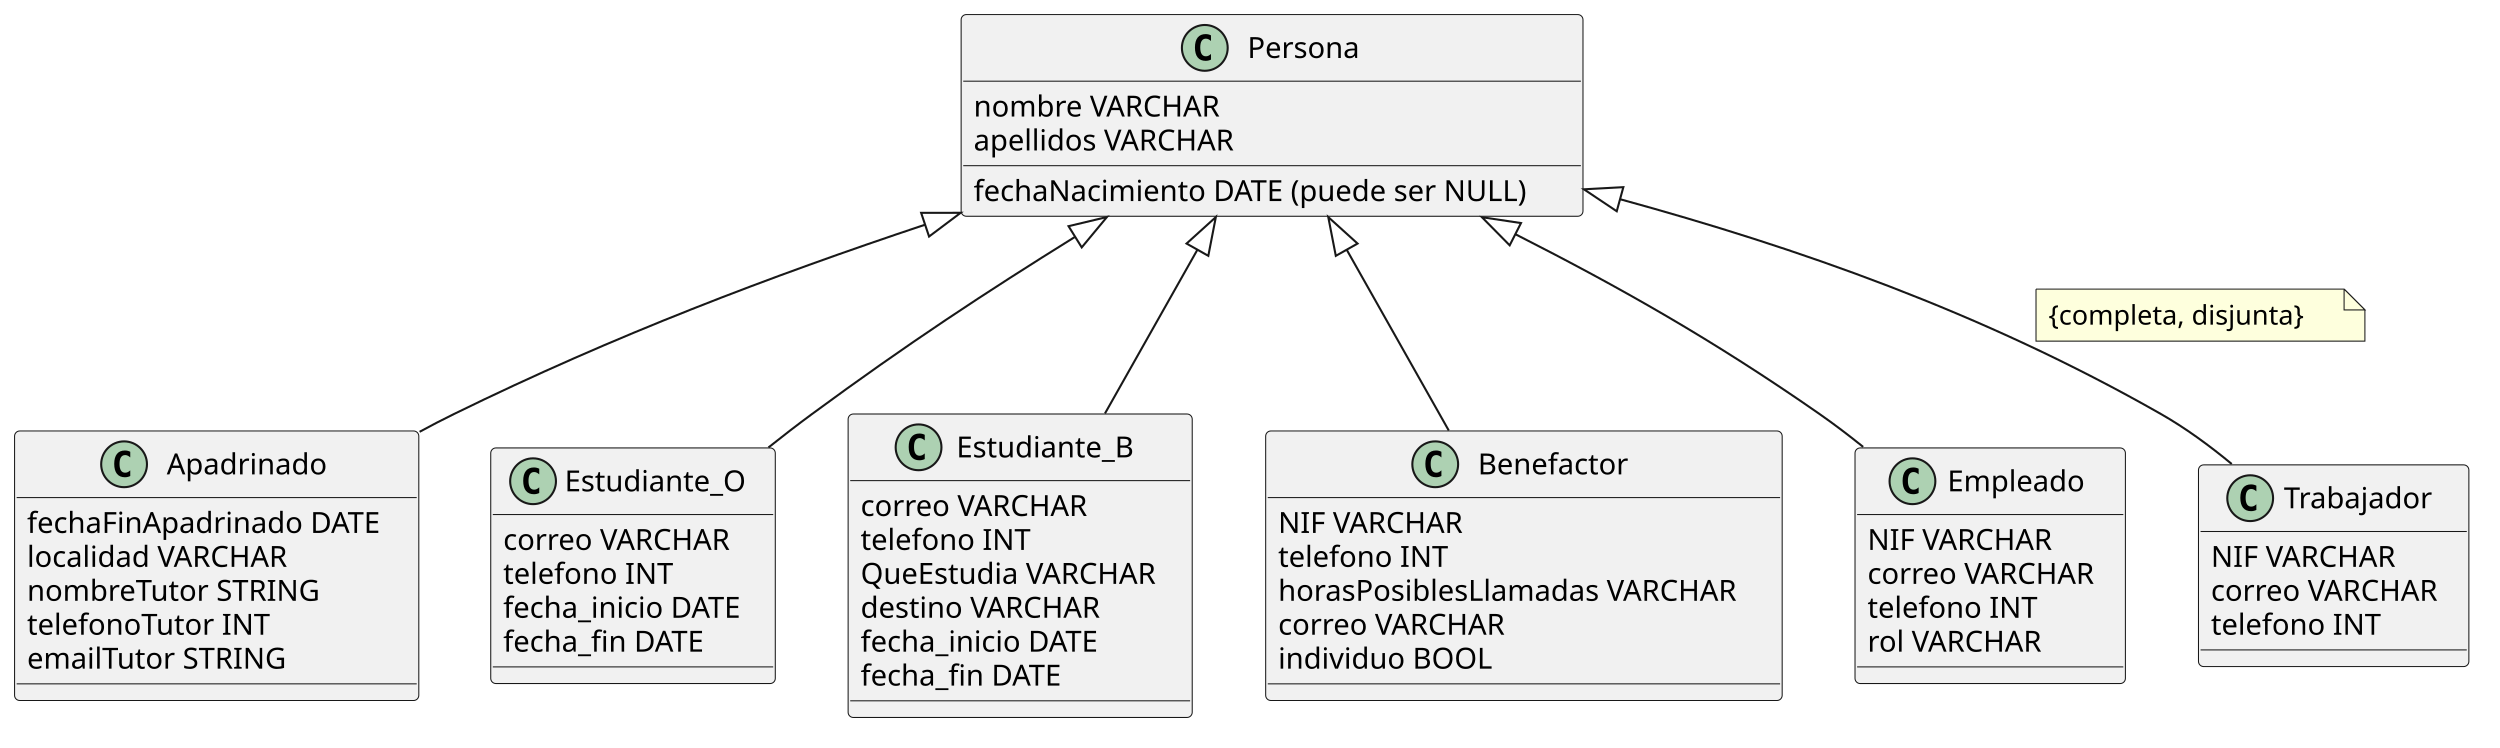
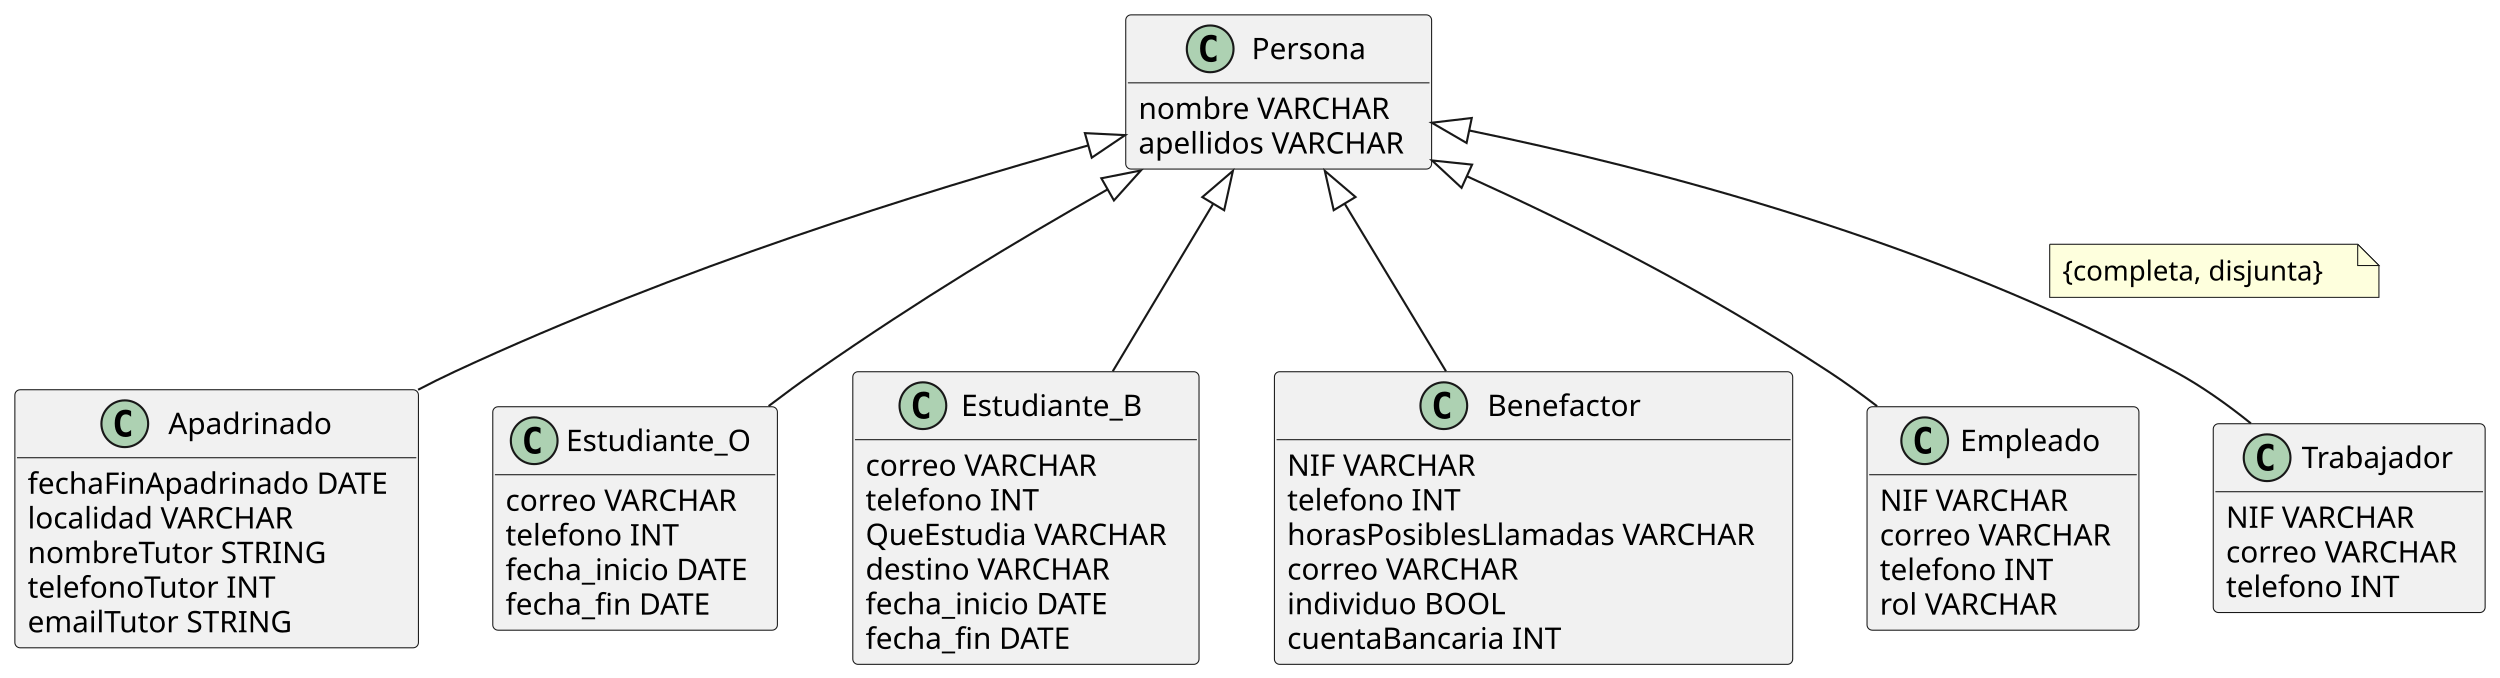
- <svg xmlns="http://www.w3.org/2000/svg" version="1.1" data-diagram-type="CLASS" style="width:1201px;height:359px;background:#FFFFFF;" width="1201px" height="359px" viewBox="0 0 1201 359" zoomAndPan="magnify" preserveAspectRatio="none" contentStyleType="text/css">
+ <svg xmlns="http://www.w3.org/2000/svg" contentStyleType="text/css" height="319px" preserveAspectRatio="none" style="width:1177px;height:319px;background:#FFFFFF;" version="1.1" viewBox="0 0 1177 319" width="1177px" zoomAndPan="magnify">
  <defs />
-   <g font-family="sans-serif" lengthAdjust="spacing">
-     <g class="entity" data-qualified-name="Persona" id="ent0001" data-source-line="1">
-       <rect x="461.73" y="7" width="298.733" height="96.891" fill="#F1F1F1" style="stroke:#181818;stroke-width:0.5;" rx="2.5" ry="2.5" />
-       <ellipse cx="578.785" cy="23" rx="11" ry="11" fill="#ADD1B2" style="stroke:#181818;stroke-width:1;" />
-       <path d="M581.754,28.641 Q581.176,28.938 580.535,29.078 Q579.895,29.234 579.191,29.234 Q576.691,29.234 575.363,27.594 Q574.051,25.938 574.051,22.813 Q574.051,19.688 575.363,18.031 Q576.691,16.375 579.191,16.375 Q579.895,16.375 580.535,16.531 Q581.191,16.688 581.754,16.984 L581.754,19.703 Q581.129,19.125 580.535,18.859 Q579.941,18.578 579.316,18.578 Q577.973,18.578 577.285,19.656 Q576.598,20.719 576.598,22.813 Q576.598,24.906 577.285,25.984 Q577.973,27.047 579.316,27.047 Q579.941,27.047 580.535,26.781 Q581.129,26.5 581.754,25.922 L581.754,28.641 Z " fill="#000" />
-       <text x="599.285" y="27.847" fill="#000" font-size="14" textLength="56.123">Persona</text>
-       <line x1="462.73" y1="39" x2="759.463" y2="39" style="stroke:#181818;stroke-width:0.5;" />
-       <text x="467.73" y="55.995" fill="#000" font-size="14" textLength="127.271">nombre VARCHAR</text>
-       <text x="467.73" y="72.292" fill="#000" font-size="14" textLength="135.434">apellidos VARCHAR</text>
-       <line x1="462.73" y1="79.594" x2="759.463" y2="79.594" style="stroke:#181818;stroke-width:0.5;" />
-       <text x="467.73" y="96.589" fill="#000" font-size="14" textLength="286.733">fechaNacimiento DATE (puede ser NULL)</text>
+   <g>
+     <g id="elem_Persona">
+       <rect codeLine="4" fill="#F1F1F1" height="72.594" id="Persona" rx="2.5" ry="2.5" style="stroke:#181818;stroke-width:0.5;" width="144" x="530" y="7" />
+       <ellipse cx="569.75" cy="23" fill="#ADD1B2" rx="11" ry="11" style="stroke:#181818;stroke-width:1.0;" />
+       <path d="M572.719,28.641 Q572.141,28.938 571.5,29.078 Q570.859,29.234 570.156,29.234 Q567.656,29.234 566.328,27.594 Q565.016,25.938 565.016,22.812 Q565.016,19.688 566.328,18.031 Q567.656,16.375 570.156,16.375 Q570.859,16.375 571.5,16.531 Q572.156,16.688 572.719,16.984 L572.719,19.703 Q572.094,19.125 571.5,18.859 Q570.906,18.578 570.281,18.578 Q568.938,18.578 568.25,19.656 Q567.562,20.719 567.562,22.812 Q567.562,24.906 568.25,25.984 Q568.938,27.047 570.281,27.047 Q570.906,27.047 571.5,26.781 Q572.094,26.5 572.719,25.922 L572.719,28.641 Z " fill="#000000" />
+       <text fill="#000000" font-family="sans-serif" font-size="14" lengthAdjust="spacing" textLength="57" x="589.25" y="27.847">Persona</text>
+       <line style="stroke:#181818;stroke-width:0.5;" x1="531" x2="673" y1="39" y2="39" />
+       <text fill="#000000" font-family="sans-serif" font-size="14" lengthAdjust="spacing" textLength="125" x="536" y="55.995">nombre VARCHAR</text>
+       <text fill="#000000" font-family="sans-serif" font-size="14" lengthAdjust="spacing" textLength="132" x="536" y="72.292">apellidos VARCHAR</text>
    </g>
-     <g class="entity" data-qualified-name="Apadrinado" id="ent0002" data-source-line="8">
-       <rect x="7" y="207.04" width="194.191" height="129.484" fill="#F1F1F1" style="stroke:#181818;stroke-width:0.5;" rx="2.5" ry="2.5" />
-       <ellipse cx="59.606" cy="223.04" rx="11" ry="11" fill="#ADD1B2" style="stroke:#181818;stroke-width:1;" />
-       <path d="M62.575,228.681 Q61.997,228.978 61.356,229.118 Q60.715,229.274 60.012,229.274 Q57.512,229.274 56.184,227.634 Q54.872,225.978 54.872,222.853 Q54.872,219.728 56.184,218.071 Q57.512,216.415 60.012,216.415 Q60.715,216.415 61.356,216.571 Q62.012,216.728 62.575,217.024 L62.575,219.743 Q61.95,219.165 61.356,218.899 Q60.762,218.618 60.137,218.618 Q58.793,218.618 58.106,219.696 Q57.418,220.759 57.418,222.853 Q57.418,224.946 58.106,226.024 Q58.793,227.087 60.137,227.087 Q60.762,227.087 61.356,226.821 Q61.95,226.54 62.575,225.962 L62.575,228.681 Z " fill="#000" />
-       <text x="80.106" y="227.887" fill="#000" font-size="14" textLength="80.479">Apadrinado</text>
-       <line x1="8" y1="239.04" x2="200.191" y2="239.04" style="stroke:#181818;stroke-width:0.5;" />
-       <text x="13" y="256.035" fill="#000" font-size="14" textLength="182.191">fechaFinApadrinado DATE</text>
-       <text x="13" y="272.332" fill="#000" font-size="14" textLength="135.803">localidad VARCHAR</text>
-       <text x="13" y="288.629" fill="#000" font-size="14" textLength="148.634">nombreTutor STRING</text>
-       <text x="13" y="304.926" fill="#000" font-size="14" textLength="122.377">telefonoTutor INT</text>
-       <text x="13" y="321.223" fill="#000" font-size="14" textLength="132.911">emailTutor STRING</text>
-       <line x1="8" y1="328.524" x2="200.191" y2="328.524" style="stroke:#181818;stroke-width:0.5;" />
+     <g id="elem_Apadrinado">
+       <rect codeLine="59" fill="#F1F1F1" height="121.484" id="Apadrinado" rx="2.5" ry="2.5" style="stroke:#181818;stroke-width:0.5;" width="190" x="7" y="183.5" />
+       <ellipse cx="58.75" cy="199.5" fill="#ADD1B2" rx="11" ry="11" style="stroke:#181818;stroke-width:1.0;" />
+       <path d="M61.719,205.141 Q61.141,205.438 60.5,205.578 Q59.859,205.734 59.156,205.734 Q56.656,205.734 55.328,204.094 Q54.016,202.438 54.016,199.312 Q54.016,196.188 55.328,194.531 Q56.656,192.875 59.156,192.875 Q59.859,192.875 60.5,193.031 Q61.156,193.188 61.719,193.484 L61.719,196.203 Q61.094,195.625 60.5,195.359 Q59.906,195.078 59.281,195.078 Q57.938,195.078 57.25,196.156 Q56.562,197.219 56.562,199.312 Q56.562,201.406 57.25,202.484 Q57.938,203.547 59.281,203.547 Q59.906,203.547 60.5,203.281 Q61.094,203 61.719,202.422 L61.719,205.141 Z " fill="#000000" />
+       <text fill="#000000" font-family="sans-serif" font-size="14" lengthAdjust="spacing" textLength="78" x="79.25" y="204.347">Apadrinado</text>
+       <line style="stroke:#181818;stroke-width:0.5;" x1="8" x2="196" y1="215.5" y2="215.5" />
+       <text fill="#000000" font-family="sans-serif" font-size="14" lengthAdjust="spacing" textLength="178" x="13" y="232.495">fechaFinApadrinado DATE</text>
+       <text fill="#000000" font-family="sans-serif" font-size="14" lengthAdjust="spacing" textLength="131" x="13" y="248.792">localidad VARCHAR</text>
+       <text fill="#000000" font-family="sans-serif" font-size="14" lengthAdjust="spacing" textLength="147" x="13" y="265.089">nombreTutor STRING</text>
+       <text fill="#000000" font-family="sans-serif" font-size="14" lengthAdjust="spacing" textLength="120" x="13" y="281.386">telefonoTutor INT</text>
+       <text fill="#000000" font-family="sans-serif" font-size="14" lengthAdjust="spacing" textLength="129" x="13" y="297.683">emailTutor STRING</text>
    </g>
-     <g class="entity" data-qualified-name="Estudiante_O" id="ent0004" data-source-line="9">
-       <rect x="235.75" y="215.19" width="136.701" height="113.188" fill="#F1F1F1" style="stroke:#181818;stroke-width:0.5;" rx="2.5" ry="2.5" />
-       <ellipse cx="256.082" cy="231.19" rx="11" ry="11" fill="#ADD1B2" style="stroke:#181818;stroke-width:1;" />
-       <path d="M259.051,236.831 Q258.473,237.128 257.832,237.268 Q257.191,237.424 256.488,237.424 Q253.988,237.424 252.66,235.784 Q251.348,234.128 251.348,231.003 Q251.348,227.878 252.66,226.221 Q253.988,224.565 256.488,224.565 Q257.191,224.565 257.832,224.721 Q258.488,224.878 259.051,225.174 L259.051,227.893 Q258.426,227.315 257.832,227.049 Q257.238,226.768 256.613,226.768 Q255.269,226.768 254.582,227.846 Q253.894,228.909 253.894,231.003 Q253.894,233.096 254.582,234.174 Q255.269,235.237 256.613,235.237 Q257.238,235.237 257.832,234.971 Q258.426,234.69 259.051,234.112 L259.051,236.831 Z " fill="#000" />
-       <text x="271.267" y="236.037" fill="#000" font-size="14" textLength="92.853">Estudiante_O</text>
-       <line x1="236.75" y1="247.19" x2="371.451" y2="247.19" style="stroke:#181818;stroke-width:0.5;" />
-       <text x="241.75" y="264.185" fill="#000" font-size="14" textLength="117.893">correo VARCHAR</text>
-       <text x="241.75" y="280.482" fill="#000" font-size="14" textLength="85.142">telefono INT</text>
-       <text x="241.75" y="296.779" fill="#000" font-size="14" textLength="124.701">fecha_inicio DATE</text>
-       <text x="241.75" y="313.076" fill="#000" font-size="14" textLength="105.588">fecha_fin DATE</text>
-       <line x1="236.75" y1="320.378" x2="371.451" y2="320.378" style="stroke:#181818;stroke-width:0.5;" />
+     <g id="elem_Estudiante_O">
+       <rect codeLine="52" fill="#F1F1F1" height="105.188" id="Estudiante_O" rx="2.5" ry="2.5" style="stroke:#181818;stroke-width:0.5;" width="134" x="232" y="191.5" />
+       <ellipse cx="251.5" cy="207.5" fill="#ADD1B2" rx="11" ry="11" style="stroke:#181818;stroke-width:1.0;" />
+       <path d="M254.469,213.141 Q253.891,213.438 253.25,213.578 Q252.609,213.734 251.906,213.734 Q249.406,213.734 248.078,212.094 Q246.766,210.438 246.766,207.312 Q246.766,204.188 248.078,202.531 Q249.406,200.875 251.906,200.875 Q252.609,200.875 253.25,201.031 Q253.906,201.188 254.469,201.484 L254.469,204.203 Q253.844,203.625 253.25,203.359 Q252.656,203.078 252.031,203.078 Q250.688,203.078 250,204.156 Q249.312,205.219 249.312,207.312 Q249.312,209.406 250,210.484 Q250.688,211.547 252.031,211.547 Q252.656,211.547 253.25,211.281 Q253.844,211 254.469,210.422 L254.469,213.141 Z " fill="#000000" />
+       <text fill="#000000" font-family="sans-serif" font-size="14" lengthAdjust="spacing" textLength="92" x="266.5" y="212.347">Estudiante_O</text>
+       <line style="stroke:#181818;stroke-width:0.5;" x1="233" x2="365" y1="223.5" y2="223.5" />
+       <text fill="#000000" font-family="sans-serif" font-size="14" lengthAdjust="spacing" textLength="116" x="238" y="240.495">correo VARCHAR</text>
+       <text fill="#000000" font-family="sans-serif" font-size="14" lengthAdjust="spacing" textLength="83" x="238" y="256.792">telefono INT</text>
+       <text fill="#000000" font-family="sans-serif" font-size="14" lengthAdjust="spacing" textLength="122" x="238" y="273.089">fecha_inicio DATE</text>
+       <text fill="#000000" font-family="sans-serif" font-size="14" lengthAdjust="spacing" textLength="103" x="238" y="289.386">fecha_fin DATE</text>
    </g>
-     <g class="entity" data-qualified-name="Estudiante_B" id="ent0006" data-source-line="10">
-       <rect x="407.44" y="198.89" width="165.303" height="145.781" fill="#F1F1F1" style="stroke:#181818;stroke-width:0.5;" rx="2.5" ry="2.5" />
-       <ellipse cx="441.279" cy="214.89" rx="11" ry="11" fill="#ADD1B2" style="stroke:#181818;stroke-width:1;" />
-       <path d="M444.248,220.531 Q443.67,220.828 443.029,220.968 Q442.389,221.124 441.686,221.124 Q439.186,221.124 437.857,219.484 Q436.545,217.828 436.545,214.703 Q436.545,211.578 437.857,209.921 Q439.186,208.265 441.686,208.265 Q442.389,208.265 443.029,208.421 Q443.686,208.578 444.248,208.874 L444.248,211.593 Q443.623,211.015 443.029,210.749 Q442.436,210.468 441.811,210.468 Q440.467,210.468 439.779,211.546 Q439.092,212.609 439.092,214.703 Q439.092,216.796 439.779,217.874 Q440.467,218.937 441.811,218.937 Q442.436,218.937 443.029,218.671 Q443.623,218.39 444.248,217.812 L444.248,220.531 Z " fill="#000" />
-       <text x="459.466" y="219.737" fill="#000" font-size="14" textLength="91.438">Estudiante_B</text>
-       <line x1="408.44" y1="230.89" x2="571.743" y2="230.89" style="stroke:#181818;stroke-width:0.5;" />
-       <text x="413.44" y="247.885" fill="#000" font-size="14" textLength="117.893">correo VARCHAR</text>
-       <text x="413.44" y="264.182" fill="#000" font-size="14" textLength="85.142">telefono INT</text>
-       <text x="413.44" y="280.479" fill="#000" font-size="14" textLength="153.303">QueEstudia VARCHAR</text>
-       <text x="413.44" y="296.776" fill="#000" font-size="14" textLength="124.551">destino VARCHAR</text>
-       <text x="413.44" y="313.073" fill="#000" font-size="14" textLength="124.701">fecha_inicio DATE</text>
-       <text x="413.44" y="329.369" fill="#000" font-size="14" textLength="105.588">fecha_fin DATE</text>
-       <line x1="408.44" y1="336.671" x2="571.743" y2="336.671" style="stroke:#181818;stroke-width:0.5;" />
+     <g id="elem_Estudiante_B">
+       <rect codeLine="43" fill="#F1F1F1" height="137.781" id="Estudiante_B" rx="2.5" ry="2.5" style="stroke:#181818;stroke-width:0.5;" width="163" x="401.5" y="175" />
+       <ellipse cx="434.5" cy="191" fill="#ADD1B2" rx="11" ry="11" style="stroke:#181818;stroke-width:1.0;" />
+       <path d="M437.469,196.641 Q436.891,196.938 436.25,197.078 Q435.609,197.234 434.906,197.234 Q432.406,197.234 431.078,195.594 Q429.766,193.938 429.766,190.812 Q429.766,187.688 431.078,186.031 Q432.406,184.375 434.906,184.375 Q435.609,184.375 436.25,184.531 Q436.906,184.688 437.469,184.984 L437.469,187.703 Q436.844,187.125 436.25,186.859 Q435.656,186.578 435.031,186.578 Q433.688,186.578 433,187.656 Q432.312,188.719 432.312,190.812 Q432.312,192.906 433,193.984 Q433.688,195.047 435.031,195.047 Q435.656,195.047 436.25,194.781 Q436.844,194.5 437.469,193.922 L437.469,196.641 Z " fill="#000000" />
+       <text fill="#000000" font-family="sans-serif" font-size="14" lengthAdjust="spacing" textLength="91" x="452.5" y="195.847">Estudiante_B</text>
+       <line style="stroke:#181818;stroke-width:0.5;" x1="402.5" x2="563.5" y1="207" y2="207" />
+       <text fill="#000000" font-family="sans-serif" font-size="14" lengthAdjust="spacing" textLength="116" x="407.5" y="223.995">correo VARCHAR</text>
+       <text fill="#000000" font-family="sans-serif" font-size="14" lengthAdjust="spacing" textLength="83" x="407.5" y="240.292">telefono INT</text>
+       <text fill="#000000" font-family="sans-serif" font-size="14" lengthAdjust="spacing" textLength="151" x="407.5" y="256.589">QueEstudia VARCHAR</text>
+       <text fill="#000000" font-family="sans-serif" font-size="14" lengthAdjust="spacing" textLength="123" x="407.5" y="272.886">destino VARCHAR</text>
+       <text fill="#000000" font-family="sans-serif" font-size="14" lengthAdjust="spacing" textLength="122" x="407.5" y="289.183">fecha_inicio DATE</text>
+       <text fill="#000000" font-family="sans-serif" font-size="14" lengthAdjust="spacing" textLength="103" x="407.5" y="305.479">fecha_fin DATE</text>
    </g>
-     <g class="entity" data-qualified-name="Benefactor" id="ent0008" data-source-line="11">
-       <rect x="608.03" y="207.04" width="248.127" height="129.484" fill="#F1F1F1" style="stroke:#181818;stroke-width:0.5;" rx="2.5" ry="2.5" />
-       <ellipse cx="689.484" cy="223.04" rx="11" ry="11" fill="#ADD1B2" style="stroke:#181818;stroke-width:1;" />
-       <path d="M692.452,228.681 Q691.874,228.978 691.234,229.118 Q690.593,229.274 689.89,229.274 Q687.39,229.274 686.062,227.634 Q684.749,225.978 684.749,222.853 Q684.749,219.728 686.062,218.071 Q687.39,216.415 689.89,216.415 Q690.593,216.415 691.234,216.571 Q691.89,216.728 692.452,217.024 L692.452,219.743 Q691.827,219.165 691.234,218.899 Q690.64,218.618 690.015,218.618 Q688.671,218.618 687.984,219.696 Q687.296,220.759 687.296,222.853 Q687.296,224.946 687.984,226.024 Q688.671,227.087 690.015,227.087 Q690.64,227.087 691.234,226.821 Q691.827,226.54 692.452,225.962 L692.452,228.681 Z " fill="#000" />
-       <text x="709.984" y="227.887" fill="#000" font-size="14" textLength="76.72">Benefactor</text>
-       <line x1="609.03" y1="239.04" x2="855.157" y2="239.04" style="stroke:#181818;stroke-width:0.5;" />
-       <text x="614.03" y="256.035" fill="#000" font-size="14" textLength="95.594">NIF VARCHAR</text>
-       <text x="614.03" y="272.332" fill="#000" font-size="14" textLength="85.142">telefono INT</text>
-       <text x="614.03" y="288.629" fill="#000" font-size="14" textLength="236.127">horasPosiblesLlamadas VARCHAR</text>
-       <text x="614.03" y="304.926" fill="#000" font-size="14" textLength="117.893">correo VARCHAR</text>
-       <text x="614.03" y="321.223" fill="#000" font-size="14" textLength="107.933">individuo BOOL</text>
-       <line x1="609.03" y1="328.524" x2="855.157" y2="328.524" style="stroke:#181818;stroke-width:0.5;" />
+     <g id="elem_Benefactor">
+       <rect codeLine="34" fill="#F1F1F1" height="137.781" id="Benefactor" rx="2.5" ry="2.5" style="stroke:#181818;stroke-width:0.5;" width="244" x="600" y="175" />
+       <ellipse cx="679.75" cy="191" fill="#ADD1B2" rx="11" ry="11" style="stroke:#181818;stroke-width:1.0;" />
+       <path d="M682.719,196.641 Q682.141,196.938 681.5,197.078 Q680.859,197.234 680.156,197.234 Q677.656,197.234 676.328,195.594 Q675.016,193.938 675.016,190.812 Q675.016,187.688 676.328,186.031 Q677.656,184.375 680.156,184.375 Q680.859,184.375 681.5,184.531 Q682.156,184.688 682.719,184.984 L682.719,187.703 Q682.094,187.125 681.5,186.859 Q680.906,186.578 680.281,186.578 Q678.938,186.578 678.25,187.656 Q677.562,188.719 677.562,190.812 Q677.562,192.906 678.25,193.984 Q678.938,195.047 680.281,195.047 Q680.906,195.047 681.5,194.781 Q682.094,194.5 682.719,193.922 L682.719,196.641 Z " fill="#000000" />
+       <text fill="#000000" font-family="sans-serif" font-size="14" lengthAdjust="spacing" textLength="76" x="700.25" y="195.847">Benefactor</text>
+       <line style="stroke:#181818;stroke-width:0.5;" x1="601" x2="843" y1="207" y2="207" />
+       <text fill="#000000" font-family="sans-serif" font-size="14" lengthAdjust="spacing" textLength="92" x="606" y="223.995">NIF VARCHAR</text>
+       <text fill="#000000" font-family="sans-serif" font-size="14" lengthAdjust="spacing" textLength="83" x="606" y="240.292">telefono INT</text>
+       <text fill="#000000" font-family="sans-serif" font-size="14" lengthAdjust="spacing" textLength="232" x="606" y="256.589">horasPosiblesLlamadas VARCHAR</text>
+       <text fill="#000000" font-family="sans-serif" font-size="14" lengthAdjust="spacing" textLength="116" x="606" y="272.886">correo VARCHAR</text>
+       <text fill="#000000" font-family="sans-serif" font-size="14" lengthAdjust="spacing" textLength="104" x="606" y="289.183">individuo BOOL</text>
+       <text fill="#000000" font-family="sans-serif" font-size="14" lengthAdjust="spacing" textLength="133" x="606" y="305.479">cuentaBancaria INT</text>
    </g>
-     <g class="entity" data-qualified-name="Empleado" id="ent0010" data-source-line="12">
-       <rect x="891.15" y="215.19" width="129.893" height="113.188" fill="#F1F1F1" style="stroke:#181818;stroke-width:0.5;" rx="2.5" ry="2.5" />
-       <ellipse cx="918.745" cy="231.19" rx="11" ry="11" fill="#ADD1B2" style="stroke:#181818;stroke-width:1;" />
-       <path d="M921.713,236.831 Q921.135,237.128 920.495,237.268 Q919.854,237.424 919.151,237.424 Q916.651,237.424 915.323,235.784 Q914.01,234.128 914.01,231.003 Q914.01,227.878 915.323,226.221 Q916.651,224.565 919.151,224.565 Q919.854,224.565 920.495,224.721 Q921.151,224.878 921.713,225.174 L921.713,227.893 Q921.088,227.315 920.495,227.049 Q919.901,226.768 919.276,226.768 Q917.932,226.768 917.245,227.846 Q916.557,228.909 916.557,231.003 Q916.557,233.096 917.245,234.174 Q917.932,235.237 919.276,235.237 Q919.901,235.237 920.495,234.971 Q921.088,234.69 921.713,234.112 L921.713,236.831 Z " fill="#000" />
-       <text x="935.544" y="236.037" fill="#000" font-size="14" textLength="69.904">Empleado</text>
-       <line x1="892.15" y1="247.19" x2="1020.043" y2="247.19" style="stroke:#181818;stroke-width:0.5;" />
-       <text x="897.15" y="264.185" fill="#000" font-size="14" textLength="95.594">NIF VARCHAR</text>
-       <text x="897.15" y="280.482" fill="#000" font-size="14" textLength="117.893">correo VARCHAR</text>
-       <text x="897.15" y="296.779" fill="#000" font-size="14" textLength="85.142">telefono INT</text>
-       <text x="897.15" y="313.076" fill="#000" font-size="14" textLength="91.15">rol VARCHAR</text>
-       <line x1="892.15" y1="320.378" x2="1020.043" y2="320.378" style="stroke:#181818;stroke-width:0.5;" />
+     <g id="elem_Empleado">
+       <rect codeLine="27" fill="#F1F1F1" height="105.188" id="Empleado" rx="2.5" ry="2.5" style="stroke:#181818;stroke-width:0.5;" width="128" x="879" y="191.5" />
+       <ellipse cx="906.15" cy="207.5" fill="#ADD1B2" rx="11" ry="11" style="stroke:#181818;stroke-width:1.0;" />
+       <path d="M909.119,213.141 Q908.541,213.438 907.9,213.578 Q907.259,213.734 906.556,213.734 Q904.056,213.734 902.728,212.094 Q901.416,210.438 901.416,207.312 Q901.416,204.188 902.728,202.531 Q904.056,200.875 906.556,200.875 Q907.259,200.875 907.9,201.031 Q908.556,201.188 909.119,201.484 L909.119,204.203 Q908.494,203.625 907.9,203.359 Q907.306,203.078 906.681,203.078 Q905.337,203.078 904.65,204.156 Q903.962,205.219 903.962,207.312 Q903.962,209.406 904.65,210.484 Q905.337,211.547 906.681,211.547 Q907.306,211.547 907.9,211.281 Q908.494,211 909.119,210.422 L909.119,213.141 Z " fill="#000000" />
+       <text fill="#000000" font-family="sans-serif" font-size="14" lengthAdjust="spacing" textLength="69" x="922.85" y="212.347">Empleado</text>
+       <line style="stroke:#181818;stroke-width:0.5;" x1="880" x2="1006" y1="223.5" y2="223.5" />
+       <text fill="#000000" font-family="sans-serif" font-size="14" lengthAdjust="spacing" textLength="92" x="885" y="240.495">NIF VARCHAR</text>
+       <text fill="#000000" font-family="sans-serif" font-size="14" lengthAdjust="spacing" textLength="116" x="885" y="256.792">correo VARCHAR</text>
+       <text fill="#000000" font-family="sans-serif" font-size="14" lengthAdjust="spacing" textLength="83" x="885" y="273.089">telefono INT</text>
+       <text fill="#000000" font-family="sans-serif" font-size="14" lengthAdjust="spacing" textLength="88" x="885" y="289.386">rol VARCHAR</text>
    </g>
-     <g class="entity" data-qualified-name="Trabajador" id="ent0012" data-source-line="13">
-       <rect x="1056.15" y="223.33" width="129.893" height="96.891" fill="#F1F1F1" style="stroke:#181818;stroke-width:0.5;" rx="2.5" ry="2.5" />
-       <ellipse cx="1080.988" cy="239.33" rx="11" ry="11" fill="#ADD1B2" style="stroke:#181818;stroke-width:1;" />
-       <path d="M1083.957,244.971 Q1083.379,245.268 1082.738,245.408 Q1082.098,245.564 1081.395,245.564 Q1078.895,245.564 1077.567,243.924 Q1076.254,242.268 1076.254,239.143 Q1076.254,236.018 1077.567,234.361 Q1078.895,232.705 1081.395,232.705 Q1082.098,232.705 1082.738,232.861 Q1083.395,233.018 1083.957,233.314 L1083.957,236.033 Q1083.332,235.455 1082.738,235.189 Q1082.145,234.908 1081.52,234.908 Q1080.176,234.908 1079.488,235.986 Q1078.801,237.049 1078.801,239.143 Q1078.801,241.236 1079.488,242.314 Q1080.176,243.377 1081.52,243.377 Q1082.145,243.377 1082.738,243.111 Q1083.332,242.83 1083.957,242.252 L1083.957,244.971 Z " fill="#000" />
-       <text x="1097.175" y="244.177" fill="#000" font-size="14" textLength="76.029">Trabajador</text>
-       <line x1="1057.15" y1="255.33" x2="1185.043" y2="255.33" style="stroke:#181818;stroke-width:0.5;" />
-       <text x="1062.15" y="272.325" fill="#000" font-size="14" textLength="95.594">NIF VARCHAR</text>
-       <text x="1062.15" y="288.622" fill="#000" font-size="14" textLength="117.893">correo VARCHAR</text>
-       <text x="1062.15" y="304.919" fill="#000" font-size="14" textLength="85.142">telefono INT</text>
-       <line x1="1057.15" y1="312.221" x2="1185.043" y2="312.221" style="stroke:#181818;stroke-width:0.5;" />
+     <g id="elem_Trabajador">
+       <rect codeLine="21" fill="#F1F1F1" height="88.891" id="Trabajador" rx="2.5" ry="2.5" style="stroke:#181818;stroke-width:0.5;" width="128" x="1042" y="199.5" />
+       <ellipse cx="1067.35" cy="215.5" fill="#ADD1B2" rx="11" ry="11" style="stroke:#181818;stroke-width:1.0;" />
+       <path d="M1070.319,221.141 Q1069.741,221.438 1069.1,221.578 Q1068.459,221.734 1067.756,221.734 Q1065.256,221.734 1063.928,220.094 Q1062.616,218.438 1062.616,215.312 Q1062.616,212.188 1063.928,210.531 Q1065.256,208.875 1067.756,208.875 Q1068.459,208.875 1069.1,209.031 Q1069.756,209.188 1070.319,209.484 L1070.319,212.203 Q1069.694,211.625 1069.1,211.359 Q1068.506,211.078 1067.881,211.078 Q1066.537,211.078 1065.85,212.156 Q1065.162,213.219 1065.162,215.312 Q1065.162,217.406 1065.85,218.484 Q1066.537,219.547 1067.881,219.547 Q1068.506,219.547 1069.1,219.281 Q1069.694,219 1070.319,218.422 L1070.319,221.141 Z " fill="#000000" />
+       <text fill="#000000" font-family="sans-serif" font-size="14" lengthAdjust="spacing" textLength="73" x="1083.65" y="220.347">Trabajador</text>
+       <line style="stroke:#181818;stroke-width:0.5;" x1="1043" x2="1169" y1="231.5" y2="231.5" />
+       <text fill="#000000" font-family="sans-serif" font-size="14" lengthAdjust="spacing" textLength="92" x="1048" y="248.495">NIF VARCHAR</text>
+       <text fill="#000000" font-family="sans-serif" font-size="14" lengthAdjust="spacing" textLength="116" x="1048" y="264.792">correo VARCHAR</text>
+       <text fill="#000000" font-family="sans-serif" font-size="14" lengthAdjust="spacing" textLength="83" x="1048" y="281.089">telefono INT</text>
    </g>
-     <g class="link" data-entity-1="ent0001" data-entity-2="ent0002" id="lnk3" data-source-line="8" data-link-type="extension">
-       <path d="M444.418,107.935 C369.728,132.895 295.99,160.76 218.1,198.89 C212.63,201.56 207.1,204.44 201.57,207.44" style="stroke:#181818;stroke-width:1;" fill="none" id="Persona-backto-Apadrinado" codeLine="8" />
-       <polygon points="461.49,102.23,442.516,102.244,446.32,113.626,461.49,102.23" fill="none" style="stroke:#181818;stroke-width:1;stroke-linejoin:miter;stroke-miterlimit:10;" />
+     <g id="link_Persona_Apadrinado">
+       <path codeLine="11" d="M512.384,68.453 C433.054,90.613 320.18,125.65 214,175 C208.33,177.64 202.58,180.49 196.84,183.49 " fill="none" id="Persona-backto-Apadrinado" style="stroke:#181818;stroke-width:1.0;" />
+       <polygon fill="none" points="529.72,63.61,510.769,62.674,513.998,74.231,529.72,63.61" style="stroke:#181818;stroke-width:1.0;" />
    </g>
-     <g class="link" data-entity-1="ent0001" data-entity-2="ent0004" id="lnk5" data-source-line="9" data-link-type="extension">
-       <path d="M516.493,113.753 C473.673,140.373 435.69,165.34 390.1,198.89 C383.2,203.96 376.13,209.42 369.16,214.97" style="stroke:#181818;stroke-width:1;" fill="none" id="Persona-backto-Estudiante_O" codeLine="9" />
-       <polygon points="531.78,104.25,513.325,108.658,519.661,118.849,531.78,104.25" fill="none" style="stroke:#181818;stroke-width:1;stroke-linejoin:miter;stroke-miterlimit:10;" />
+     <g id="link_Persona_Estudiante_O">
+       <path codeLine="12" d="M521.479,89.15 C477.358,114.21 433.81,140.4 384,175 C376.7,180.07 369.22,185.57 361.87,191.17 " fill="none" id="Persona-backto-Estudiante_O" style="stroke:#181818;stroke-width:1.0;" />
+       <polygon fill="none" points="537.13,80.26,518.515,83.933,524.442,94.367,537.13,80.26" style="stroke:#181818;stroke-width:1.0;" />
    </g>
-     <g class="link" data-entity-1="ent0001" data-entity-2="ent0006" id="lnk7" data-source-line="10" data-link-type="extension">
-       <path d="M575.242,119.955 C559.572,147.715 548.37,167.55 530.82,198.65" style="stroke:#181818;stroke-width:1;" fill="none" id="Persona-backto-Estudiante_B" codeLine="10" />
-       <polygon points="584.09,104.28,570.017,117.006,580.467,122.904,584.09,104.28" fill="none" style="stroke:#181818;stroke-width:1;stroke-linejoin:miter;stroke-miterlimit:10;" />
+     <g id="link_Persona_Estudiante_B">
+       <path codeLine="13" d="M571.193,95.888 C555.453,122.138 542.89,143.1 523.89,174.8 " fill="none" id="Persona-backto-Estudiante_B" style="stroke:#181818;stroke-width:1.0;" />
+       <polygon fill="none" points="580.45,80.45,566.048,92.802,576.339,98.973,580.45,80.45" style="stroke:#181818;stroke-width:1.0;" />
    </g>
-     <g class="link" data-entity-1="ent0001" data-entity-2="ent0008" id="lnk9" data-source-line="11" data-link-type="extension">
-       <path d="M646.947,119.956 C664.007,150.186 677.42,173.93 695.99,206.83" style="stroke:#181818;stroke-width:1;" fill="none" id="Persona-backto-Benefactor" codeLine="11" />
-       <polygon points="638.1,104.28,641.721,122.905,652.172,117.007,638.1,104.28" fill="none" style="stroke:#181818;stroke-width:1;stroke-linejoin:miter;stroke-miterlimit:10;" />
+     <g id="link_Persona_Benefactor">
+       <path codeLine="14" d="M633.043,95.854 C648.913,122.104 661.61,143.1 680.77,174.8 " fill="none" id="Persona-backto-Benefactor" style="stroke:#181818;stroke-width:1.0;" />
+       <polygon fill="none" points="623.73,80.45,627.908,98.958,638.177,92.749,623.73,80.45" style="stroke:#181818;stroke-width:1.0;" />
    </g>
-     <g class="link" data-entity-1="ent0001" data-entity-2="ent0010" id="lnk11" data-source-line="12" data-link-type="extension">
-       <path d="M727.967,112.504 C778.267,138.064 823.06,163.36 874.1,198.89 C881.09,203.76 888.16,209.13 895.06,214.69" style="stroke:#181818;stroke-width:1;" fill="none" id="Persona-backto-Empleado" codeLine="12" />
-       <polygon points="711.92,104.35,725.249,117.853,730.685,107.155,711.92,104.35" fill="none" style="stroke:#181818;stroke-width:1;stroke-linejoin:miter;stroke-miterlimit:10;" />
+     <g id="link_Persona_Empleado">
+       <path codeLine="15" d="M690.584,82.973 C743.914,107.153 800.97,135.71 861,175 C868.58,179.96 876.27,185.52 883.74,191.25 " fill="none" id="Persona-backto-Empleado" style="stroke:#181818;stroke-width:1.0;" />
+       <polygon fill="none" points="674.19,75.54,688.106,88.438,693.061,77.508,674.19,75.54" style="stroke:#181818;stroke-width:1.0;" />
    </g>
-     <g class="link" data-entity-1="ent0001" data-entity-2="ent0012" id="lnk13" data-source-line="13" data-link-type="extension">
-       <path d="M778.269,95.699 C863.039,118.939 951.69,149.66 1038.1,198.89 C1049.86,205.59 1061.48,214.1 1072.13,222.91" style="stroke:#181818;stroke-width:1;" fill="none" id="Persona-backto-Trabajador" codeLine="13" />
-       <polygon points="760.91,90.94,776.683,101.486,779.856,89.913,760.91,90.94" fill="none" style="stroke:#181818;stroke-width:1;stroke-linejoin:miter;stroke-miterlimit:10;" />
-       <path d="M978.1,138.89 L978.1,163.89 L1136.1,163.89 L1136.1,148.89 L1126.1,138.89 L978.1,138.89" style="stroke:#181818;stroke-width:0.5;" fill="#FEFFDD" />
-       <path d="M1126.1,138.89 L1126.1,148.89 L1136.1,148.89 L1126.1,138.89" style="stroke:#181818;stroke-width:0.5;" fill="#FEFFDD" />
-       <text x="984.1" y="155.957" fill="#000" font-size="13" textLength="137.287">{completa, disjunta}</text>
+     <g id="link_Persona_Trabajador">
+       <path codeLine="16" d="M691.686,61.43 C778.506,79.41 909.35,112.94 1024,175 C1036.36,181.69 1048.61,190.4 1059.72,199.34 " fill="none" id="Persona-backto-Trabajador" style="stroke:#181818;stroke-width:1.0;" />
+       <polygon fill="none" points="674.06,57.78,690.469,67.306,692.903,55.555,674.06,57.78" style="stroke:#181818;stroke-width:1.0;" />
+       <path d="M965,115 L965,140 L1120,140 L1120,125 L1110,115 L965,115 " fill="#FEFFDD" style="stroke:#181818;stroke-width:0.5;" />
+       <path d="M1110,115 L1110,125 L1120,125 L1110,115 " fill="#FEFFDD" style="stroke:#181818;stroke-width:0.5;" />
+       <text fill="#000000" font-family="sans-serif" font-size="13" lengthAdjust="spacing" textLength="134" x="971" y="132.067">{completa, disjunta}</text>
    </g>
  </g>
</svg>
